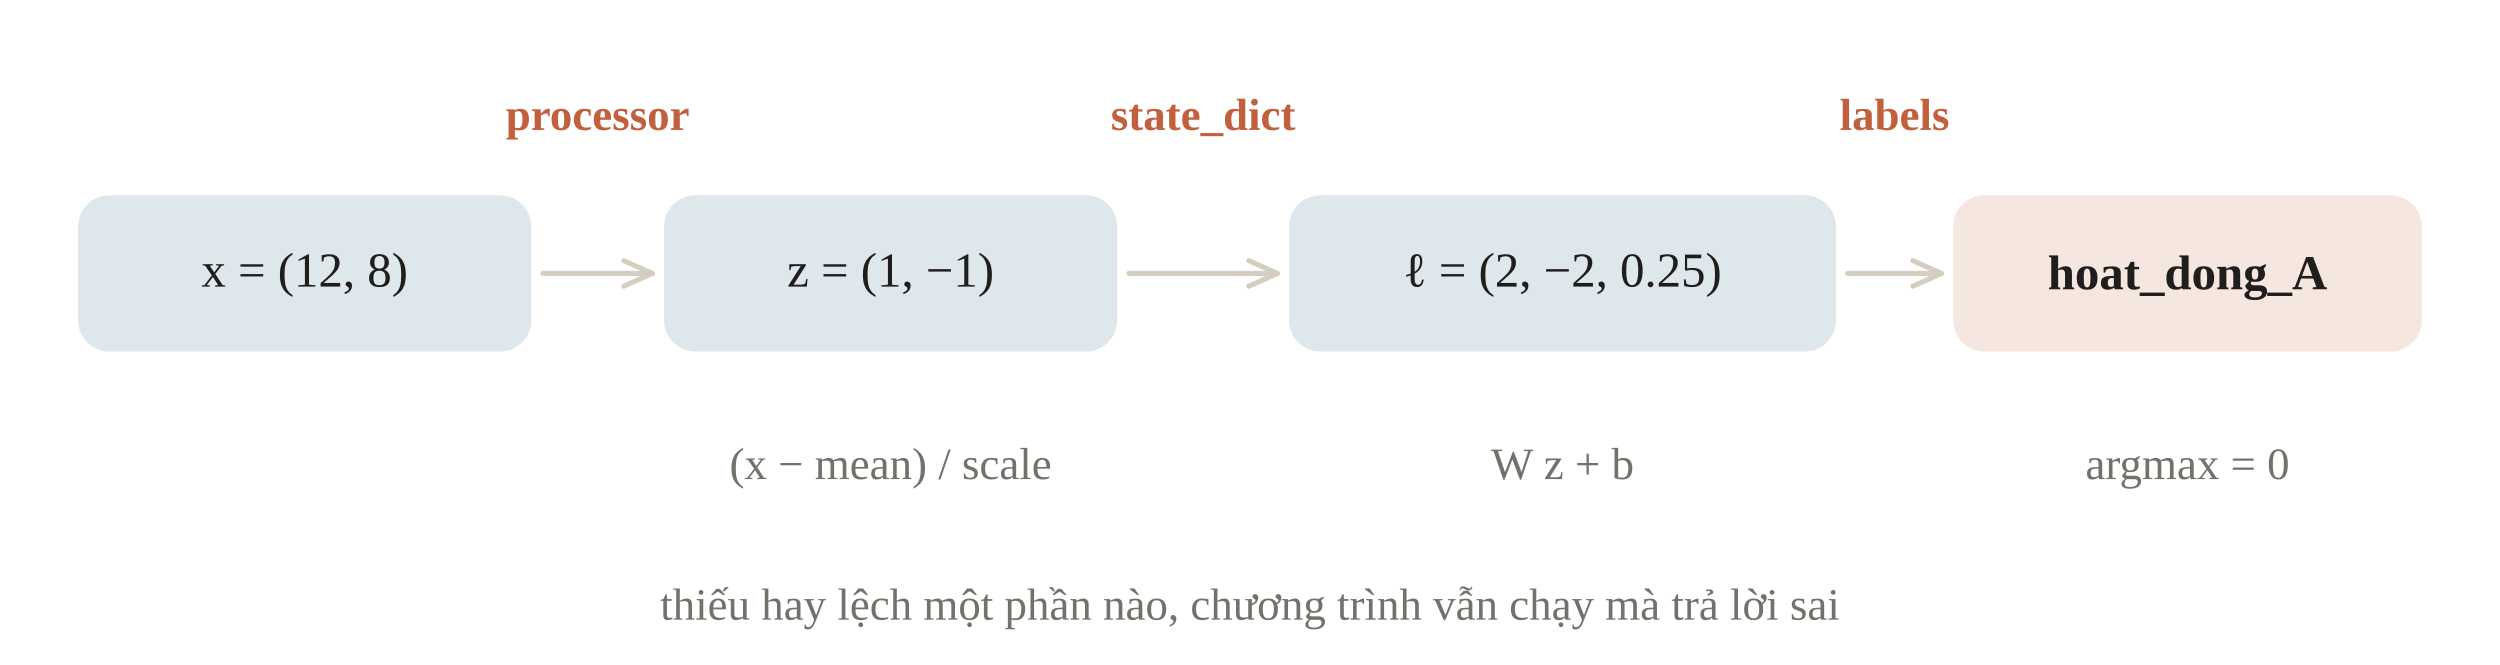
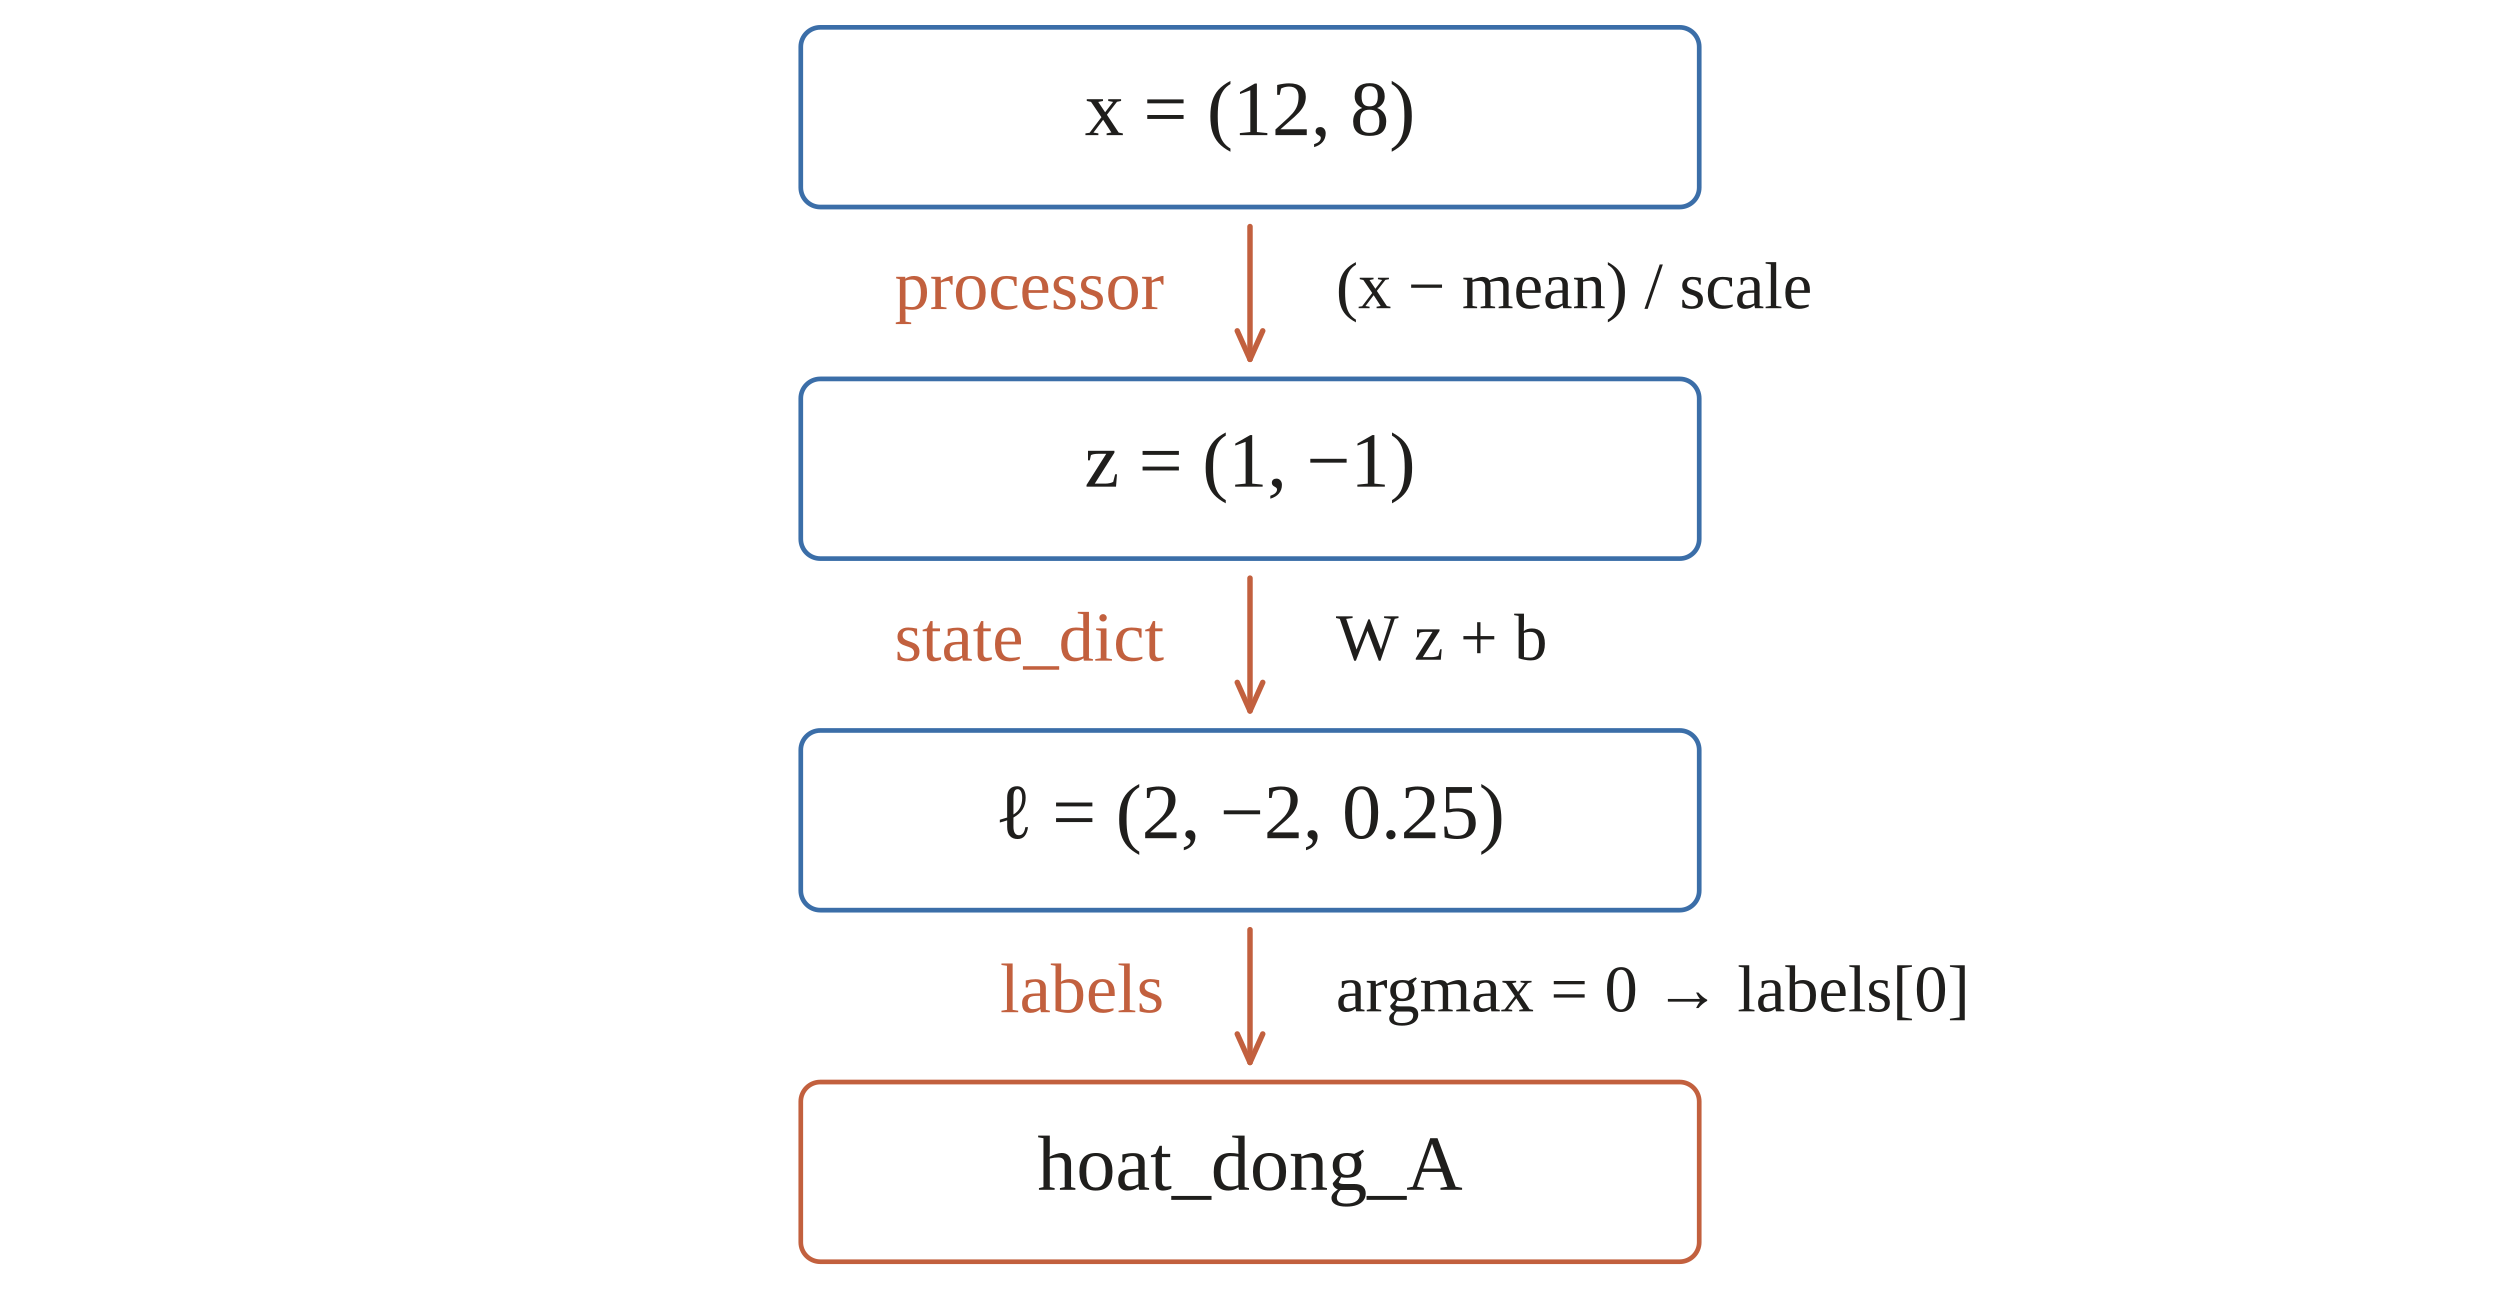
- <svg xmlns="http://www.w3.org/2000/svg" viewBox="0 0 640 170" width="640" style="font-family:var(--serif, Lora, Georgia, serif);color:var(--text, #1f1e1c)">
-   <rect x="20" y="50" width="116" height="40" rx="8" fill="var(--t-n, #2f6587)" fill-opacity="0.16" stroke="none" stroke-width="0" />
-   <text xml:space="preserve" style="font-variant-ligatures:none" x="78" y="70.5" fill="currentColor" text-anchor="middle" dominant-baseline="middle" font-family="var(--mono, &quot;JetBrains Mono&quot;, Consolas, monospace)" font-size="12.5" font-weight="400">x = (12, 8)</text>
-   <rect x="170" y="50" width="116" height="40" rx="8" fill="var(--t-n, #2f6587)" fill-opacity="0.16" stroke="none" stroke-width="0" />
-   <text xml:space="preserve" style="font-variant-ligatures:none" x="228" y="70.5" fill="currentColor" text-anchor="middle" dominant-baseline="middle" font-family="var(--mono, &quot;JetBrains Mono&quot;, Consolas, monospace)" font-size="12.5" font-weight="400">z = (1, −1)</text>
-   <path d="M 139,70 L 167,70" fill="none" stroke="var(--line-strong, #d3cebf)" stroke-width="1.3" stroke-linecap="round" />
-   <path d="M 159.695,73.262 L 167,70 L 159.695,66.738" fill="none" stroke="var(--line-strong, #d3cebf)" stroke-width="1.3" opacity="1" stroke-linecap="round" stroke-linejoin="round" />
-   <text x="153" y="30" fill="var(--accent, #c2603e)" text-anchor="middle" dominant-baseline="middle" font-family="var(--sans, Inter, &quot;Segoe UI&quot;, sans-serif)" font-size="11.5" font-weight="600">processor</text>
-   <rect x="330" y="50" width="140" height="40" rx="8" fill="var(--t-n, #2f6587)" fill-opacity="0.16" stroke="none" stroke-width="0" />
-   <text xml:space="preserve" style="font-variant-ligatures:none" x="400" y="70.5" fill="currentColor" text-anchor="middle" dominant-baseline="middle" font-family="var(--mono, &quot;JetBrains Mono&quot;, Consolas, monospace)" font-size="12.5" font-weight="400">ℓ = (2, −2, 0.25)</text>
-   <path d="M 289,70 L 327,70" fill="none" stroke="var(--line-strong, #d3cebf)" stroke-width="1.3" stroke-linecap="round" />
-   <path d="M 319.695,73.262 L 327,70 L 319.695,66.738" fill="none" stroke="var(--line-strong, #d3cebf)" stroke-width="1.3" opacity="1" stroke-linecap="round" stroke-linejoin="round" />
-   <text x="308" y="30" fill="var(--accent, #c2603e)" text-anchor="middle" dominant-baseline="middle" font-family="var(--sans, Inter, &quot;Segoe UI&quot;, sans-serif)" font-size="11.5" font-weight="600">state_dict</text>
-   <rect x="500" y="50" width="120" height="40" rx="8" fill="var(--accent, #c2603e)" fill-opacity="0.16" stroke="none" stroke-width="0" />
-   <text xml:space="preserve" style="font-variant-ligatures:none" x="560" y="70.5" fill="currentColor" text-anchor="middle" dominant-baseline="middle" font-family="var(--mono, &quot;JetBrains Mono&quot;, Consolas, monospace)" font-size="12.5" font-weight="600">hoat_dong_A</text>
-   <path d="M 473,70 L 497,70" fill="none" stroke="var(--line-strong, #d3cebf)" stroke-width="1.3" stroke-linecap="round" />
-   <path d="M 489.695,73.262 L 497,70 L 489.695,66.738" fill="none" stroke="var(--line-strong, #d3cebf)" stroke-width="1.3" opacity="1" stroke-linecap="round" stroke-linejoin="round" />
-   <text x="485" y="30" fill="var(--accent, #c2603e)" text-anchor="middle" dominant-baseline="middle" font-family="var(--sans, Inter, &quot;Segoe UI&quot;, sans-serif)" font-size="11.5" font-weight="600">labels</text>
-   <text xml:space="preserve" style="font-variant-ligatures:none" x="228" y="120" fill="var(--muted, #73716a)" text-anchor="middle" dominant-baseline="middle" font-family="var(--mono, &quot;JetBrains Mono&quot;, Consolas, monospace)" font-size="11.5" font-weight="400">(x − mean) / scale</text>
-   <text xml:space="preserve" style="font-variant-ligatures:none" x="400" y="120" fill="var(--muted, #73716a)" text-anchor="middle" dominant-baseline="middle" font-family="var(--mono, &quot;JetBrains Mono&quot;, Consolas, monospace)" font-size="11.5" font-weight="400">W z + b</text>
-   <text xml:space="preserve" style="font-variant-ligatures:none" x="560" y="120" fill="var(--muted, #73716a)" text-anchor="middle" dominant-baseline="middle" font-family="var(--mono, &quot;JetBrains Mono&quot;, Consolas, monospace)" font-size="11.5" font-weight="400">argmax = 0</text>
-   <text x="320" y="156" fill="var(--muted, #73716a)" text-anchor="middle" dominant-baseline="middle" font-family="var(--sans, Inter, &quot;Segoe UI&quot;, sans-serif)" font-size="11.5" font-weight="400">thiếu hay lệch một phần nào, chương trình vẫn chạy mà trả lời sai</text>
+ <svg xmlns="http://www.w3.org/2000/svg" viewBox="0 0 640 330" width="640" role="img" aria-label="Một mẫu đi qua ba phần của gói: processor, trọng số trong state_dict, rồi bảng nhãn." style="font-family:var(--serif, Lora, Georgia, serif);color:var(--text, #1f1e1c)">
+   <rect x="205" y="7" width="230" height="46" rx="5" fill="none" fill-opacity="1" stroke="var(--t-n, #3b6ea8)" stroke-width="1.2" />
+   <text x="320" y="30" fill="currentColor" text-anchor="middle" dominant-baseline="middle" font-size="20" font-weight="400">x = (12, 8)</text>
+   <rect x="205" y="97" width="230" height="46" rx="5" fill="none" fill-opacity="1" stroke="var(--t-n, #3b6ea8)" stroke-width="1.2" />
+   <text x="320" y="120" fill="currentColor" text-anchor="middle" dominant-baseline="middle" font-size="20" font-weight="400">z = (1, −1)</text>
+   <rect x="205" y="187" width="230" height="46" rx="5" fill="none" fill-opacity="1" stroke="var(--t-n, #3b6ea8)" stroke-width="1.2" />
+   <text x="320" y="210" fill="currentColor" text-anchor="middle" dominant-baseline="middle" font-size="20" font-weight="400">ℓ = (2, −2, 0.25)</text>
+   <rect x="205" y="277" width="230" height="46" rx="5" fill="none" fill-opacity="1" stroke="var(--accent, #c2603e)" stroke-width="1.2" />
+   <text x="320" y="300" fill="currentColor" text-anchor="middle" dominant-baseline="middle" font-size="20" font-weight="400">hoat_dong_A</text>
+   <path d="M 320,58 L 320,92" fill="none" stroke="var(--accent, #c2603e)" stroke-width="1.4" stroke-linecap="round" />
+   <path d="M 316.738,84.695 L 320,92 L 323.262,84.695" fill="none" stroke="var(--accent, #c2603e)" stroke-width="1.4" opacity="1" stroke-linecap="round" stroke-linejoin="round" />
+   <text x="298" y="75" fill="var(--accent, #c2603e)" text-anchor="end" dominant-baseline="middle" font-size="18" font-weight="400">processor</text>
+   <text x="342" y="75" fill="currentColor" text-anchor="start" dominant-baseline="middle" font-size="17" font-weight="400">(x − mean) / scale</text>
+   <path d="M 320,148 L 320,182" fill="none" stroke="var(--accent, #c2603e)" stroke-width="1.4" stroke-linecap="round" />
+   <path d="M 316.738,174.695 L 320,182 L 323.262,174.695" fill="none" stroke="var(--accent, #c2603e)" stroke-width="1.4" opacity="1" stroke-linecap="round" stroke-linejoin="round" />
+   <text x="298" y="165" fill="var(--accent, #c2603e)" text-anchor="end" dominant-baseline="middle" font-size="18" font-weight="400">state_dict</text>
+   <text x="342" y="165" fill="currentColor" text-anchor="start" dominant-baseline="middle" font-size="17" font-weight="400">W z + b</text>
+   <path d="M 320,238 L 320,272" fill="none" stroke="var(--accent, #c2603e)" stroke-width="1.4" stroke-linecap="round" />
+   <path d="M 316.738,264.695 L 320,272 L 323.262,264.695" fill="none" stroke="var(--accent, #c2603e)" stroke-width="1.4" opacity="1" stroke-linecap="round" stroke-linejoin="round" />
+   <text x="298" y="255" fill="var(--accent, #c2603e)" text-anchor="end" dominant-baseline="middle" font-size="18" font-weight="400">labels</text>
+   <text x="342" y="255" fill="currentColor" text-anchor="start" dominant-baseline="middle" font-size="17" font-weight="400">argmax = 0 → labels[0]</text>
</svg>
